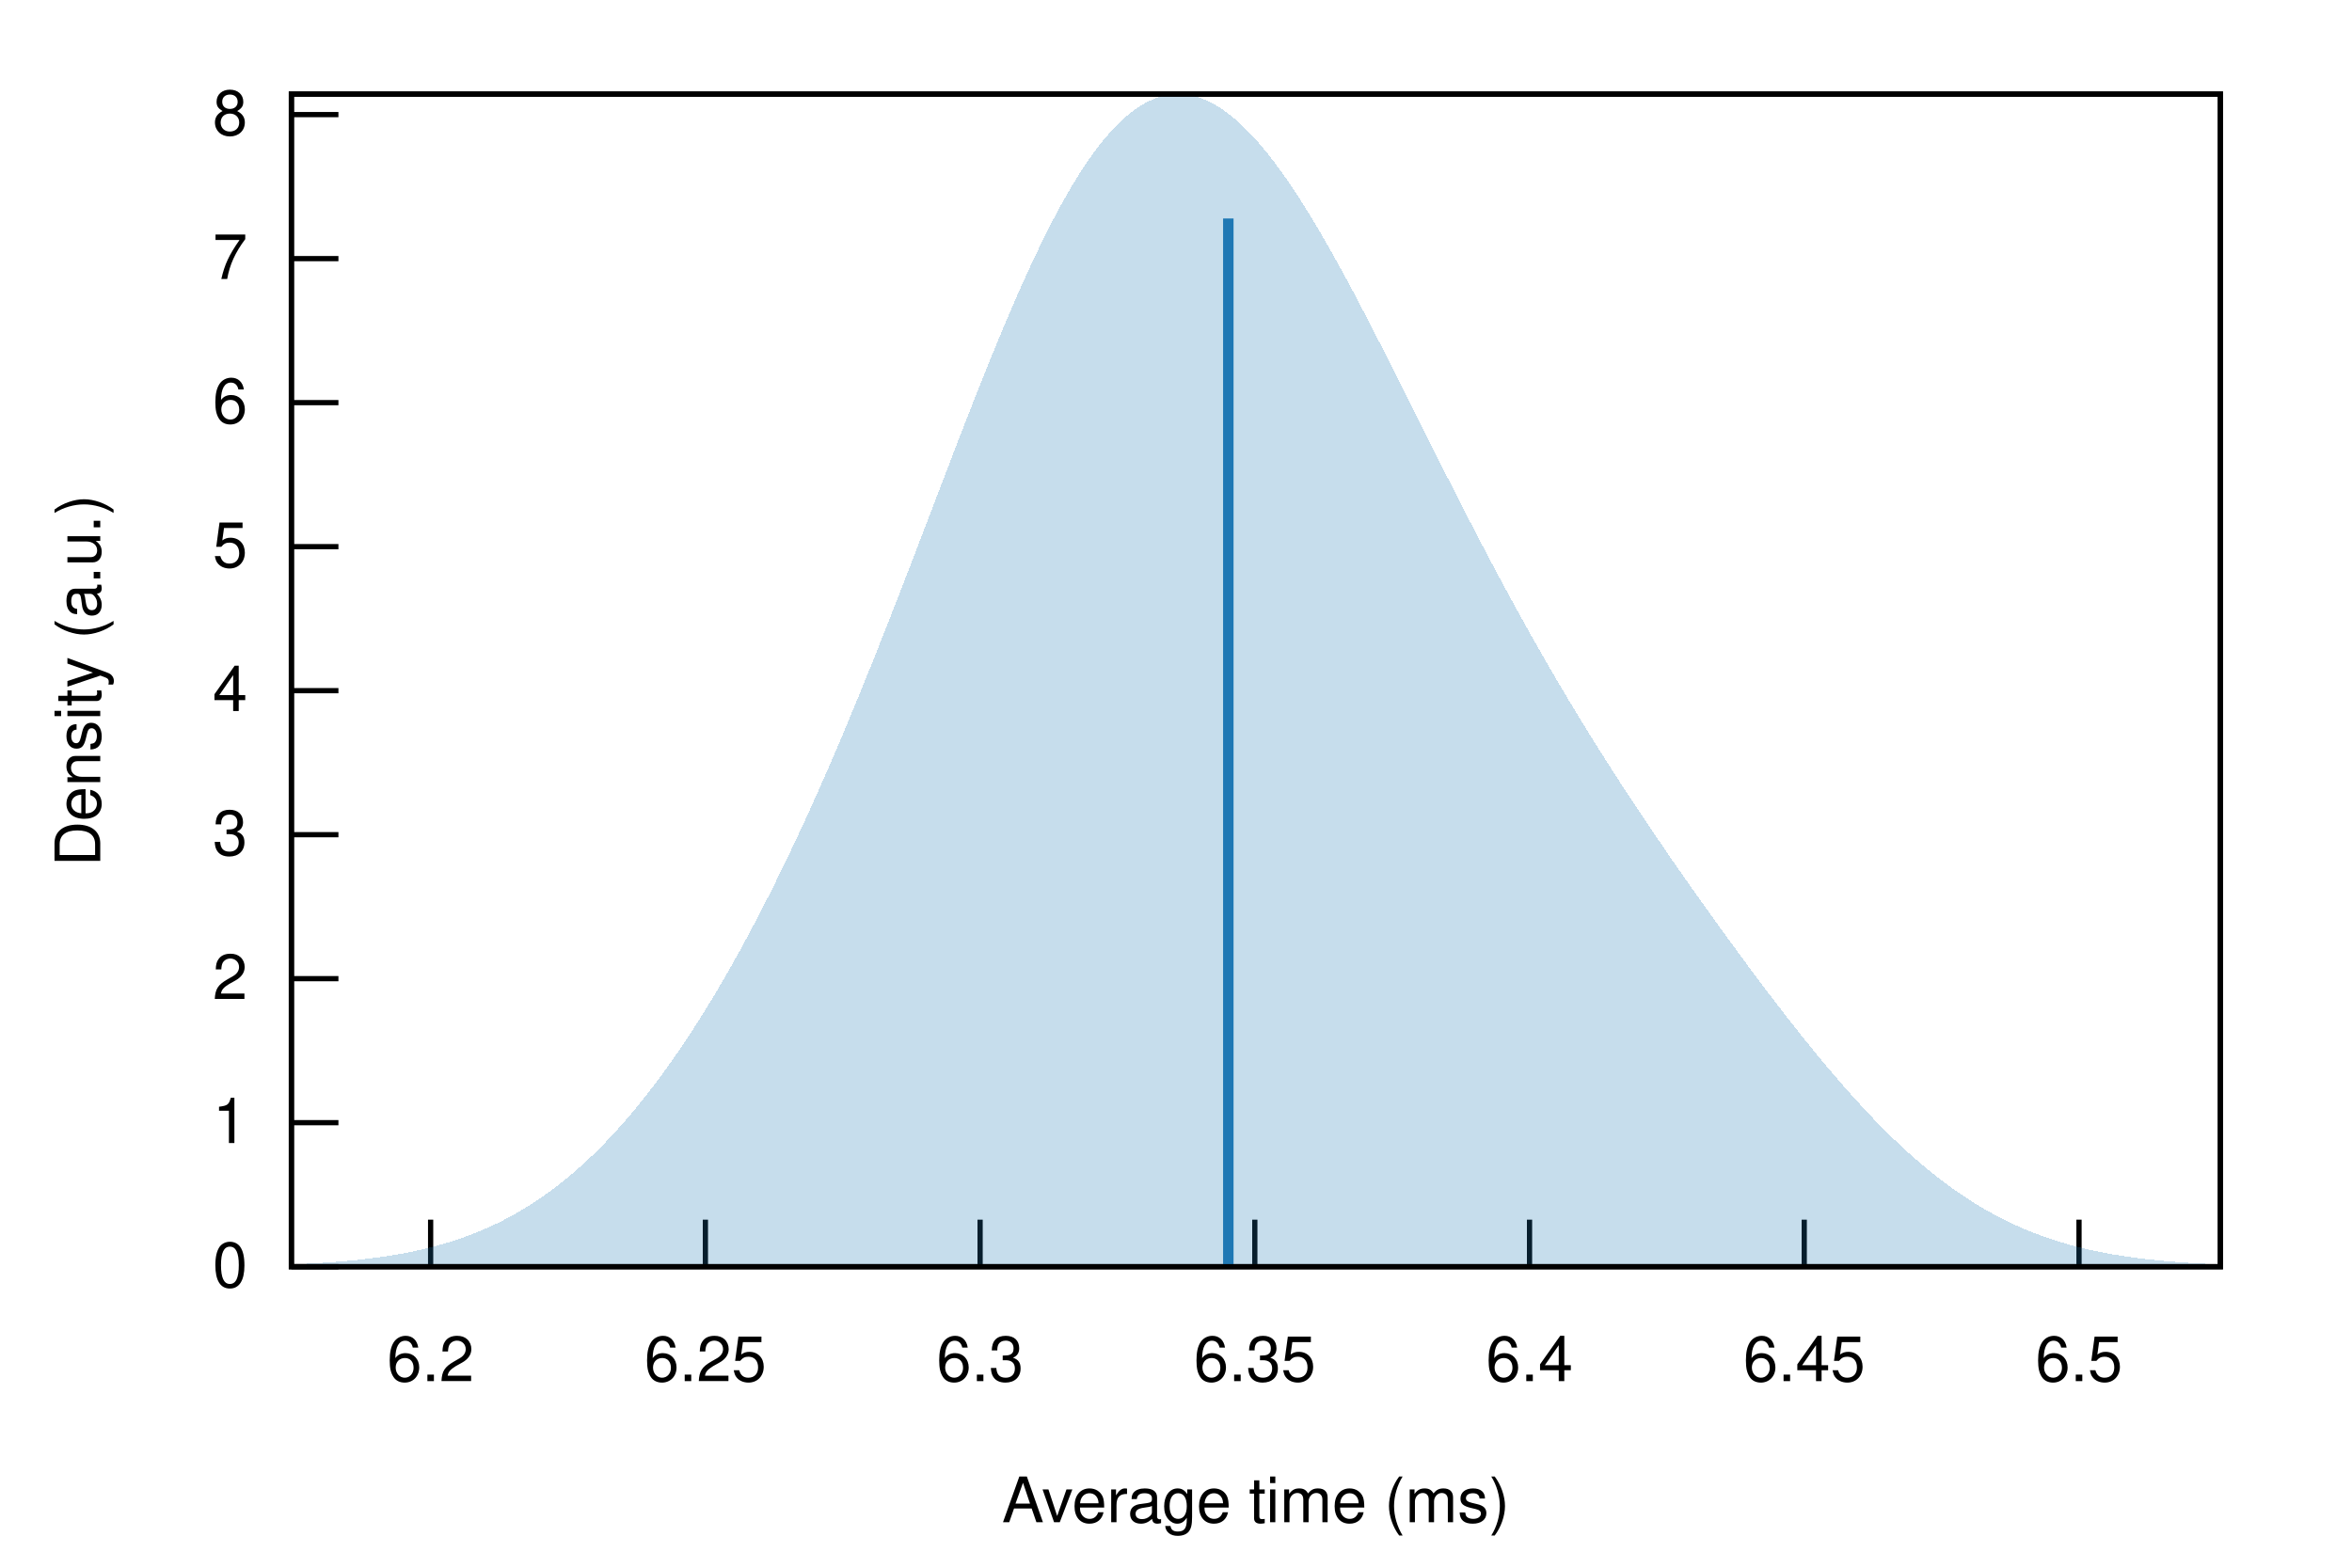
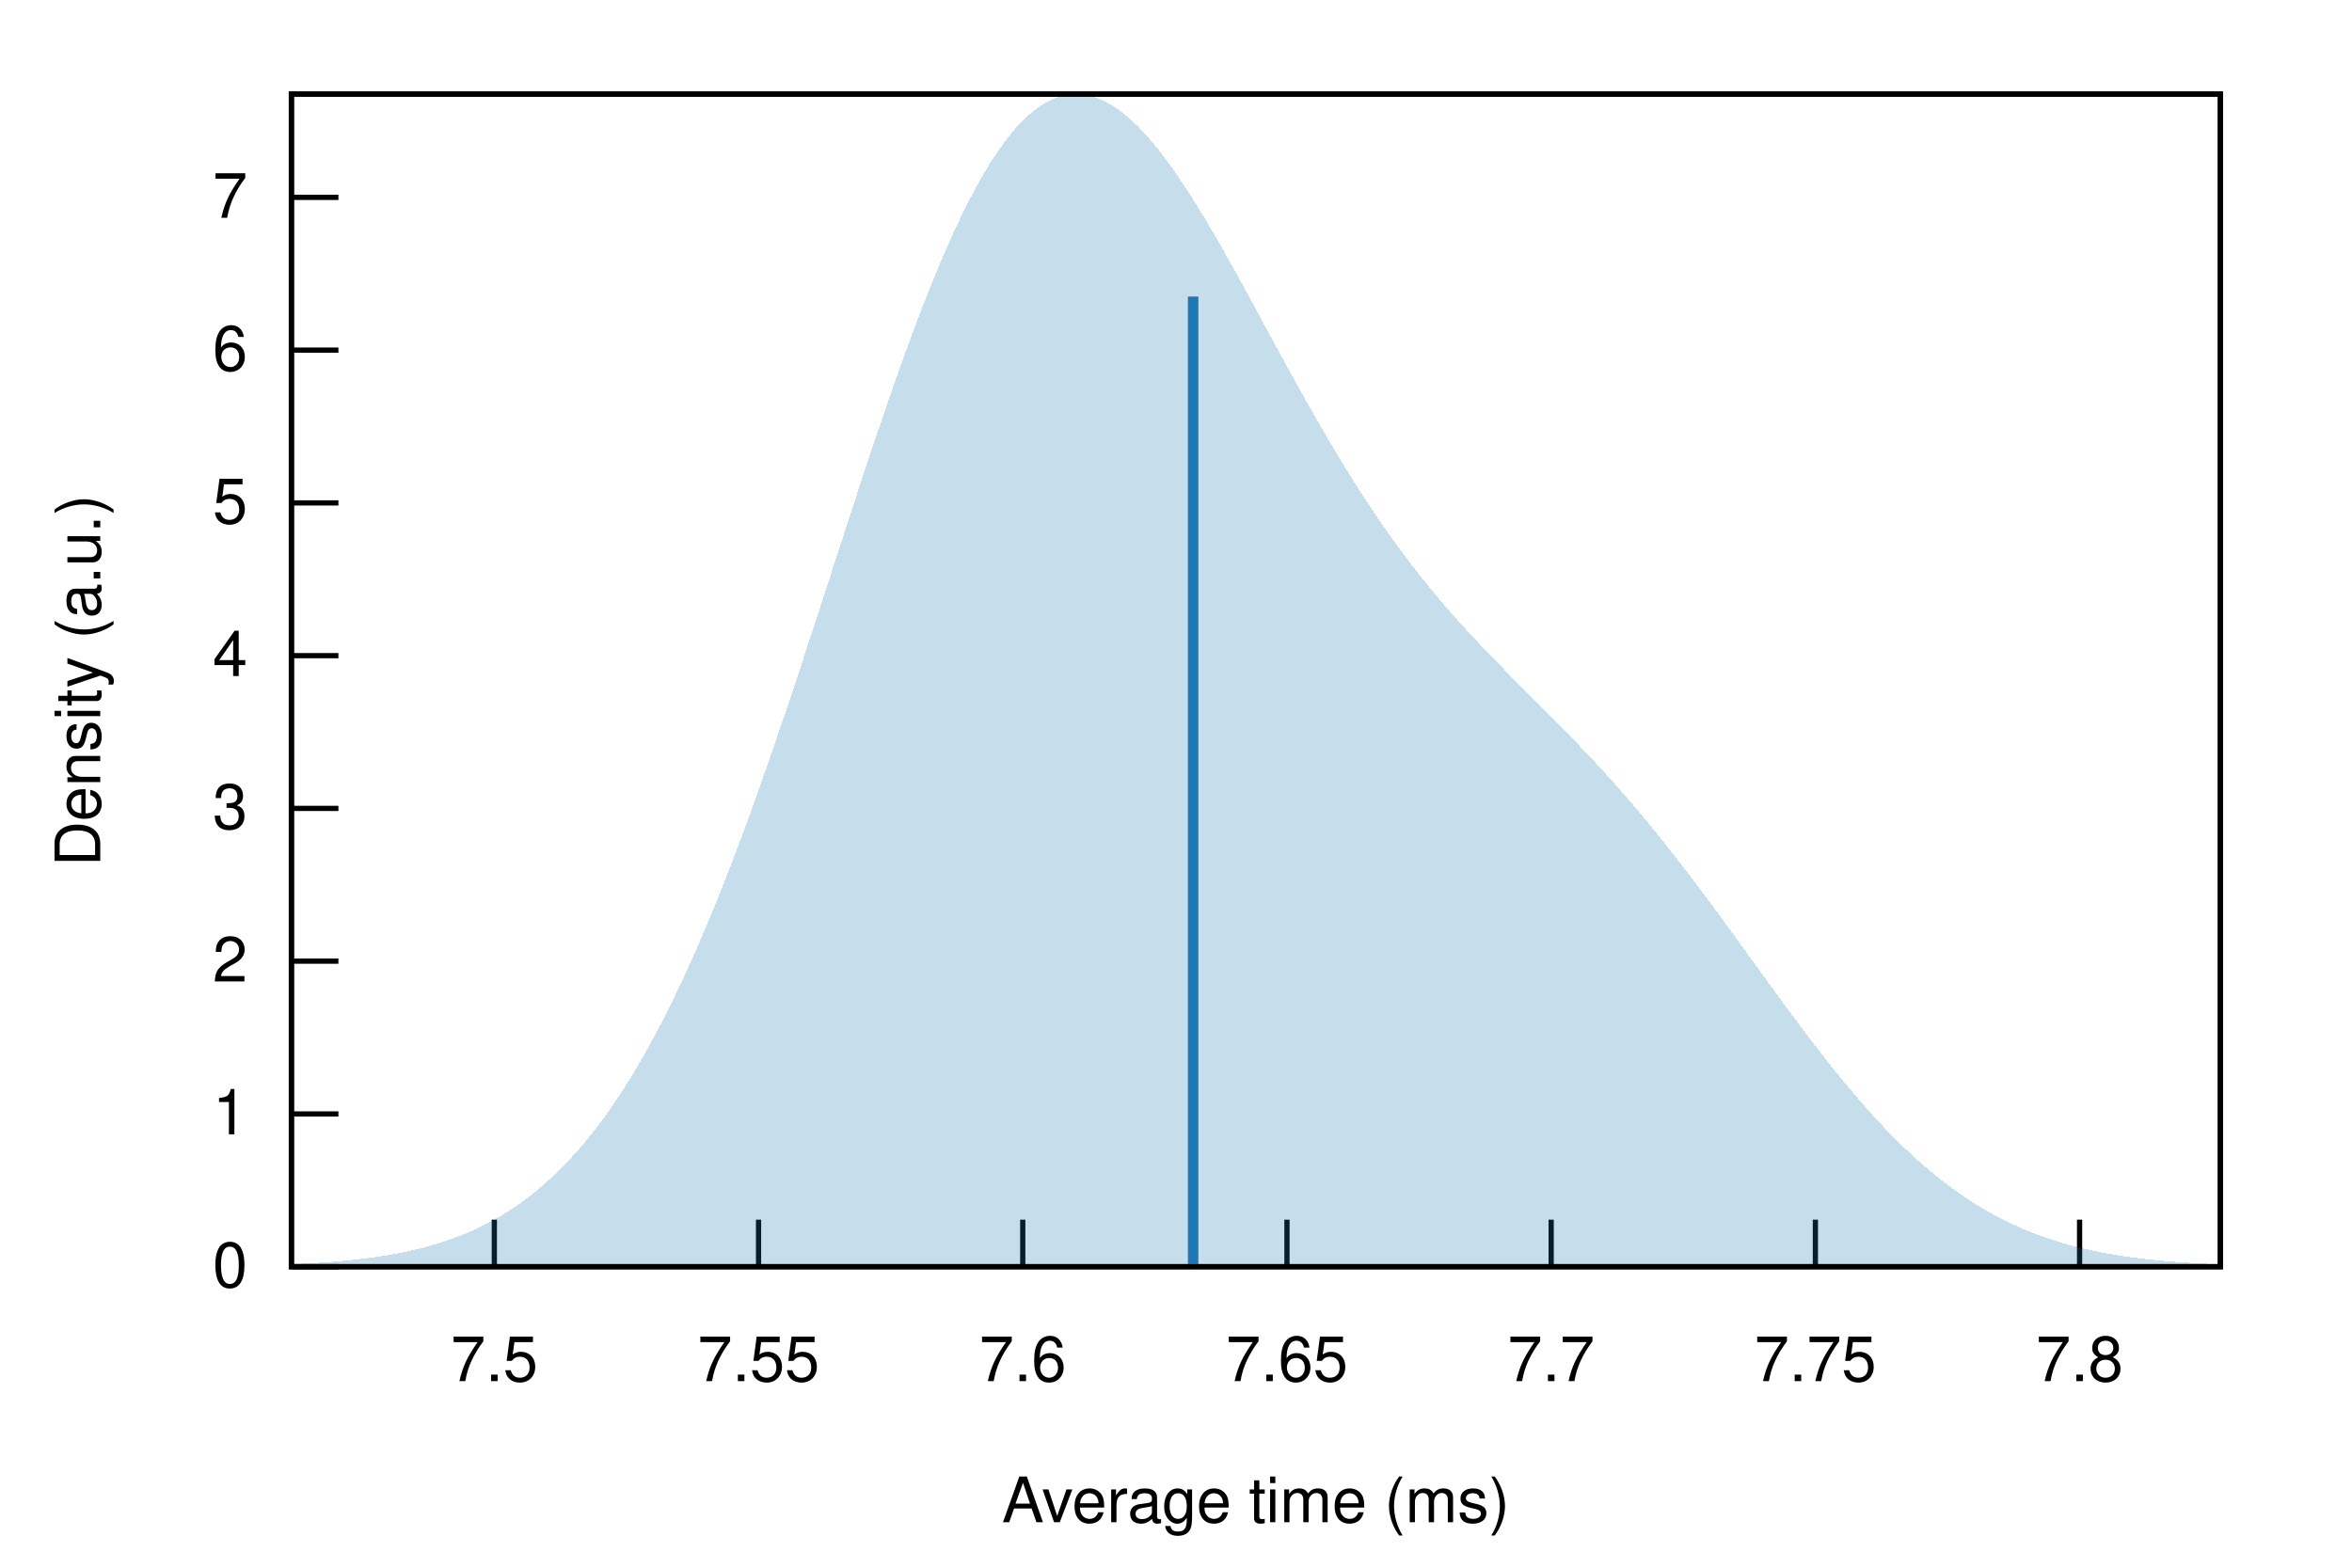
<svg xmlns="http://www.w3.org/2000/svg" xmlns:xlink="http://www.w3.org/1999/xlink" viewBox="0 0 450 300">
  <g id="gnuplot_canvas">
    <rect x="0" y="0" width="450" height="300" fill="none" />
    <defs>
      <circle id="gpDot" r="0.5" stroke-width="0.5" stroke="currentColor" />
      <path id="gpPt0" stroke-width="0.222" stroke="currentColor" d="M-1,0 h2 M0,-1 v2" />
      <path id="gpPt1" stroke-width="0.222" stroke="currentColor" d="M-1,-1 L1,1 M1,-1 L-1,1" />
      <path id="gpPt2" stroke-width="0.222" stroke="currentColor" d="M-1,0 L1,0 M0,-1 L0,1 M-1,-1 L1,1 M-1,1 L1,-1" />
      <rect id="gpPt3" stroke-width="0.222" stroke="currentColor" x="-1" y="-1" width="2" height="2" />
      <rect id="gpPt4" stroke-width="0.222" stroke="currentColor" fill="currentColor" x="-1" y="-1" width="2" height="2" />
      <circle id="gpPt5" stroke-width="0.222" stroke="currentColor" cx="0" cy="0" r="1" />
      <use xlink:href="#gpPt5" id="gpPt6" fill="currentColor" stroke="none" />
      <path id="gpPt7" stroke-width="0.222" stroke="currentColor" d="M0,-1.33 L-1.33,0.67 L1.33,0.67 z" />
      <use xlink:href="#gpPt7" id="gpPt8" fill="currentColor" stroke="none" />
      <use xlink:href="#gpPt7" id="gpPt9" stroke="currentColor" transform="rotate(180)" />
      <use xlink:href="#gpPt9" id="gpPt10" fill="currentColor" stroke="none" />
      <use xlink:href="#gpPt3" id="gpPt11" stroke="currentColor" transform="rotate(45)" />
      <use xlink:href="#gpPt11" id="gpPt12" fill="currentColor" stroke="none" />
      <path id="gpPt13" stroke-width="0.222" stroke="currentColor" d="M0,1.330 L1.265,0.411 L0.782,-1.067 L-0.782,-1.076 L-1.265,0.411 z" />
      <use xlink:href="#gpPt13" id="gpPt14" fill="currentColor" stroke="none" />
      <filter id="textbox" filterUnits="objectBoundingBox" x="0" y="0" height="1" width="1">
        <feFlood flood-color="white" flood-opacity="1" result="bgnd" />
        <feComposite in="SourceGraphic" in2="bgnd" operator="atop" />
      </filter>
      <filter id="greybox" filterUnits="objectBoundingBox" x="0" y="0" height="1" width="1">
        <feFlood flood-color="lightgrey" flood-opacity="1" result="grey" />
        <feComposite in="SourceGraphic" in2="grey" operator="atop" />
      </filter>
    </defs>
    <g fill="none" color="white" stroke="currentColor" stroke-width="1.00" stroke-linecap="butt" stroke-linejoin="miter">
</g>
    <g fill="none" color="black" stroke="currentColor" stroke-width="1.00" stroke-linecap="butt" stroke-linejoin="miter">
      <path stroke="black" d="M55.75,242.40 L64.75,242.40  " />
      <g transform="translate(47.36,246.30)" stroke="none" fill="black" font-family="Helvetica" font-size="12.00" text-anchor="end">
        <text>
          <tspan font-family="Helvetica"> 0</tspan>
        </text>
      </g>
    </g>
    <g fill="none" color="black" stroke="currentColor" stroke-width="1.00" stroke-linecap="butt" stroke-linejoin="miter">
-       <path stroke="black" d="M55.75,214.84 L64.75,214.84  " />
-       <g transform="translate(47.36,218.74)" stroke="none" fill="black" font-family="Helvetica" font-size="12.00" text-anchor="end">
+       <path stroke="black" d="M55.75,213.17 L64.75,213.17  " />
+       <g transform="translate(47.36,217.07)" stroke="none" fill="black" font-family="Helvetica" font-size="12.00" text-anchor="end">
        <text>
          <tspan font-family="Helvetica"> 1</tspan>
        </text>
      </g>
    </g>
    <g fill="none" color="black" stroke="currentColor" stroke-width="1.00" stroke-linecap="butt" stroke-linejoin="miter">
-       <path stroke="black" d="M55.75,187.28 L64.75,187.28  " />
-       <g transform="translate(47.36,191.18)" stroke="none" fill="black" font-family="Helvetica" font-size="12.00" text-anchor="end">
+       <path stroke="black" d="M55.75,183.93 L64.75,183.93  " />
+       <g transform="translate(47.36,187.83)" stroke="none" fill="black" font-family="Helvetica" font-size="12.00" text-anchor="end">
        <text>
          <tspan font-family="Helvetica"> 2</tspan>
        </text>
      </g>
    </g>
    <g fill="none" color="black" stroke="currentColor" stroke-width="1.00" stroke-linecap="butt" stroke-linejoin="miter">
-       <path stroke="black" d="M55.75,159.73 L64.75,159.73  " />
-       <g transform="translate(47.36,163.63)" stroke="none" fill="black" font-family="Helvetica" font-size="12.00" text-anchor="end">
+       <path stroke="black" d="M55.75,154.70 L64.75,154.70  " />
+       <g transform="translate(47.36,158.60)" stroke="none" fill="black" font-family="Helvetica" font-size="12.00" text-anchor="end">
        <text>
          <tspan font-family="Helvetica"> 3</tspan>
        </text>
      </g>
    </g>
    <g fill="none" color="black" stroke="currentColor" stroke-width="1.00" stroke-linecap="butt" stroke-linejoin="miter">
-       <path stroke="black" d="M55.75,132.17 L64.75,132.17  " />
-       <g transform="translate(47.36,136.07)" stroke="none" fill="black" font-family="Helvetica" font-size="12.00" text-anchor="end">
+       <path stroke="black" d="M55.75,125.47 L64.75,125.47  " />
+       <g transform="translate(47.36,129.37)" stroke="none" fill="black" font-family="Helvetica" font-size="12.00" text-anchor="end">
        <text>
          <tspan font-family="Helvetica"> 4</tspan>
        </text>
      </g>
    </g>
    <g fill="none" color="black" stroke="currentColor" stroke-width="1.00" stroke-linecap="butt" stroke-linejoin="miter">
-       <path stroke="black" d="M55.75,104.61 L64.75,104.61  " />
-       <g transform="translate(47.36,108.51)" stroke="none" fill="black" font-family="Helvetica" font-size="12.00" text-anchor="end">
+       <path stroke="black" d="M55.75,96.24 L64.75,96.24  " />
+       <g transform="translate(47.36,100.14)" stroke="none" fill="black" font-family="Helvetica" font-size="12.00" text-anchor="end">
        <text>
          <tspan font-family="Helvetica"> 5</tspan>
        </text>
      </g>
    </g>
    <g fill="none" color="black" stroke="currentColor" stroke-width="1.00" stroke-linecap="butt" stroke-linejoin="miter">
-       <path stroke="black" d="M55.75,77.05 L64.75,77.05  " />
-       <g transform="translate(47.36,80.95)" stroke="none" fill="black" font-family="Helvetica" font-size="12.00" text-anchor="end">
+       <path stroke="black" d="M55.75,67.00 L64.75,67.00  " />
+       <g transform="translate(47.36,70.90)" stroke="none" fill="black" font-family="Helvetica" font-size="12.00" text-anchor="end">
        <text>
          <tspan font-family="Helvetica"> 6</tspan>
        </text>
      </g>
    </g>
    <g fill="none" color="black" stroke="currentColor" stroke-width="1.00" stroke-linecap="butt" stroke-linejoin="miter">
-       <path stroke="black" d="M55.75,49.49 L64.75,49.49  " />
-       <g transform="translate(47.36,53.39)" stroke="none" fill="black" font-family="Helvetica" font-size="12.00" text-anchor="end">
+       <path stroke="black" d="M55.75,37.77 L64.75,37.77  " />
+       <g transform="translate(47.36,41.67)" stroke="none" fill="black" font-family="Helvetica" font-size="12.00" text-anchor="end">
        <text>
          <tspan font-family="Helvetica"> 7</tspan>
        </text>
      </g>
    </g>
    <g fill="none" color="black" stroke="currentColor" stroke-width="1.00" stroke-linecap="butt" stroke-linejoin="miter">
-       <path stroke="black" d="M55.75,21.93 L64.75,21.93  " />
-       <g transform="translate(47.36,25.83)" stroke="none" fill="black" font-family="Helvetica" font-size="12.00" text-anchor="end">
+       <path stroke="black" d="M94.58,242.40 L94.58,233.40  " />
+       <g transform="translate(94.58,264.30)" stroke="none" fill="black" font-family="Helvetica" font-size="12.00" text-anchor="middle">
        <text>
-           <tspan font-family="Helvetica"> 8</tspan>
+           <tspan font-family="Helvetica"> 7.5</tspan>
        </text>
      </g>
    </g>
    <g fill="none" color="black" stroke="currentColor" stroke-width="1.00" stroke-linecap="butt" stroke-linejoin="miter">
-       <path stroke="black" d="M82.39,242.40 L82.39,233.40  " />
-       <g transform="translate(82.39,264.30)" stroke="none" fill="black" font-family="Helvetica" font-size="12.00" text-anchor="middle">
+       <path stroke="black" d="M145.13,242.40 L145.13,233.40  " />
+       <g transform="translate(145.13,264.30)" stroke="none" fill="black" font-family="Helvetica" font-size="12.00" text-anchor="middle">
        <text>
-           <tspan font-family="Helvetica"> 6.2</tspan>
+           <tspan font-family="Helvetica"> 7.55</tspan>
        </text>
      </g>
    </g>
    <g fill="none" color="black" stroke="currentColor" stroke-width="1.00" stroke-linecap="butt" stroke-linejoin="miter">
-       <path stroke="black" d="M134.96,242.40 L134.96,233.40  " />
-       <g transform="translate(134.96,264.30)" stroke="none" fill="black" font-family="Helvetica" font-size="12.00" text-anchor="middle">
+       <path stroke="black" d="M195.68,242.40 L195.68,233.40  " />
+       <g transform="translate(195.68,264.30)" stroke="none" fill="black" font-family="Helvetica" font-size="12.00" text-anchor="middle">
        <text>
-           <tspan font-family="Helvetica"> 6.25</tspan>
+           <tspan font-family="Helvetica"> 7.6</tspan>
        </text>
      </g>
    </g>
    <g fill="none" color="black" stroke="currentColor" stroke-width="1.00" stroke-linecap="butt" stroke-linejoin="miter">
-       <path stroke="black" d="M187.52,242.40 L187.52,233.40  " />
-       <g transform="translate(187.52,264.30)" stroke="none" fill="black" font-family="Helvetica" font-size="12.00" text-anchor="middle">
+       <path stroke="black" d="M246.23,242.40 L246.23,233.40  " />
+       <g transform="translate(246.23,264.30)" stroke="none" fill="black" font-family="Helvetica" font-size="12.00" text-anchor="middle">
        <text>
-           <tspan font-family="Helvetica"> 6.3</tspan>
+           <tspan font-family="Helvetica"> 7.65</tspan>
        </text>
      </g>
    </g>
    <g fill="none" color="black" stroke="currentColor" stroke-width="1.00" stroke-linecap="butt" stroke-linejoin="miter">
-       <path stroke="black" d="M240.08,242.40 L240.08,233.40  " />
-       <g transform="translate(240.08,264.30)" stroke="none" fill="black" font-family="Helvetica" font-size="12.00" text-anchor="middle">
+       <path stroke="black" d="M296.78,242.40 L296.78,233.40  " />
+       <g transform="translate(296.78,264.30)" stroke="none" fill="black" font-family="Helvetica" font-size="12.00" text-anchor="middle">
        <text>
-           <tspan font-family="Helvetica"> 6.35</tspan>
+           <tspan font-family="Helvetica"> 7.7</tspan>
        </text>
      </g>
    </g>
    <g fill="none" color="black" stroke="currentColor" stroke-width="1.00" stroke-linecap="butt" stroke-linejoin="miter">
-       <path stroke="black" d="M292.64,242.40 L292.64,233.40  " />
-       <g transform="translate(292.64,264.30)" stroke="none" fill="black" font-family="Helvetica" font-size="12.00" text-anchor="middle">
+       <path stroke="black" d="M347.33,242.40 L347.33,233.40  " />
+       <g transform="translate(347.33,264.30)" stroke="none" fill="black" font-family="Helvetica" font-size="12.00" text-anchor="middle">
        <text>
-           <tspan font-family="Helvetica"> 6.4</tspan>
+           <tspan font-family="Helvetica"> 7.75</tspan>
        </text>
      </g>
    </g>
    <g fill="none" color="black" stroke="currentColor" stroke-width="1.00" stroke-linecap="butt" stroke-linejoin="miter">
-       <path stroke="black" d="M345.20,242.40 L345.20,233.40  " />
-       <g transform="translate(345.20,264.30)" stroke="none" fill="black" font-family="Helvetica" font-size="12.00" text-anchor="middle">
+       <path stroke="black" d="M397.88,242.40 L397.88,233.40  " />
+       <g transform="translate(397.88,264.30)" stroke="none" fill="black" font-family="Helvetica" font-size="12.00" text-anchor="middle">
        <text>
-           <tspan font-family="Helvetica"> 6.45</tspan>
-         </text>
-       </g>
-     </g>
-     <g fill="none" color="black" stroke="currentColor" stroke-width="1.00" stroke-linecap="butt" stroke-linejoin="miter">
-       <path stroke="black" d="M397.77,242.40 L397.77,233.40  " />
-       <g transform="translate(397.77,264.30)" stroke="none" fill="black" font-family="Helvetica" font-size="12.00" text-anchor="middle">
-         <text>
-           <tspan font-family="Helvetica"> 6.5</tspan>
+           <tspan font-family="Helvetica"> 7.8</tspan>
        </text>
      </g>
    </g>
    <g fill="none" color="black" stroke="currentColor" stroke-width="1.00" stroke-linecap="butt" stroke-linejoin="miter">
</g>
    <g fill="none" color="black" stroke="currentColor" stroke-width="1.00" stroke-linecap="butt" stroke-linejoin="miter">
      <path stroke="black" d="M55.75,18.01 L55.75,242.40 L424.82,242.40 L424.82,18.01 L55.75,18.01 Z  " />
    </g>
    <g fill="none" color="black" stroke="currentColor" stroke-width="1.00" stroke-linecap="butt" stroke-linejoin="miter">
      <g transform="translate(19.18,130.21) rotate(270)" stroke="none" fill="black" font-family="Helvetica" font-size="12.00" text-anchor="middle">
        <text>
          <tspan font-family="Helvetica">Density (a.u.)</tspan>
        </text>
      </g>
    </g>
    <g fill="none" color="black" stroke="currentColor" stroke-width="1.00" stroke-linecap="butt" stroke-linejoin="miter">
      <g transform="translate(240.28,291.30)" stroke="none" fill="black" font-family="Helvetica" font-size="12.00" text-anchor="middle">
        <text>
          <tspan font-family="Helvetica">Average time (ms)</tspan>
        </text>
      </g>
    </g>
    <g fill="none" color="black" stroke="currentColor" stroke-width="1.00" stroke-linecap="butt" stroke-linejoin="miter">
</g>
    <g id="gnuplot_plot_1">
      <g fill="none" color="black" stroke="currentColor" stroke-width="1.00" stroke-linecap="butt" stroke-linejoin="miter">
        <g stroke="none" shape-rendering="crispEdges">
-           <polygon fill="rgb( 31, 120, 180)" fill-opacity="0.25" points="55.75,241.96 56.49,241.93 57.23,241.90 57.97,241.86 58.71,241.83 59.45,241.79 60.19,241.75 60.93,241.70 61.67,241.66 62.41,241.61 63.15,241.56 63.89,241.50 64.63,241.45 65.37,241.38 66.10,241.32 66.84,241.25 67.58,241.18 68.32,241.11 69.06,241.03 69.80,240.94 70.54,240.86 71.28,240.76 72.02,240.67 72.76,240.56 73.50,240.46 74.24,240.35 74.98,240.23 75.72,240.10 76.46,239.97 77.20,239.84 77.94,239.70 78.68,239.55 79.42,239.40 80.16,239.23 80.90,239.06 81.64,238.89 82.38,238.70 83.12,238.51 83.86,238.31 84.60,238.10 85.33,237.89 86.07,237.66 86.81,237.43 87.55,237.18 88.29,236.93 89.03,236.66 89.77,236.39 90.51,236.11 91.25,235.81 91.99,235.51 92.73,235.19 93.47,234.86 94.21,234.53 94.95,234.18 95.69,233.81 96.43,233.44 97.17,233.05 97.91,232.65 98.65,232.24 99.39,231.81 100.13,231.38 100.87,230.92 101.61,230.46 102.35,229.98 103.09,229.48 103.83,228.98 104.56,228.45 105.30,227.92 106.04,227.37 106.78,226.80 107.52,226.22 108.26,225.62 109.00,225.01 109.74,224.38 110.48,223.74 111.22,223.08 111.96,222.41 112.70,221.72 113.44,221.01 114.18,220.29 114.92,219.55 115.66,218.79 116.40,218.02 117.14,217.24 117.88,216.43 118.62,215.61 119.36,214.77 120.10,213.92 120.84,213.05 121.58,212.16 122.32,211.26 123.06,210.34 123.79,209.40 124.53,208.45 125.27,207.48 126.01,206.49 126.75,205.49 127.49,204.47 128.23,203.43 128.97,202.38 129.71,201.31 130.45,200.22 131.19,199.12 131.93,198.00 132.67,196.86 133.41,195.71 134.15,194.54 134.89,193.35 135.63,192.15 136.37,190.93 137.11,189.69 137.85,188.44 138.59,187.17 139.33,185.88 140.07,184.58 140.81,183.26 141.55,181.93 142.29,180.57 143.03,179.21 143.76,177.82 144.50,176.42 145.24,175.01 145.98,173.57 146.72,172.13 147.46,170.66 148.20,169.18 148.94,167.68 149.68,166.17 150.42,164.64 151.16,163.10 151.90,161.54 152.64,159.96 153.38,158.37 154.12,156.77 154.86,155.15 155.60,153.51 156.34,151.86 157.08,150.19 157.82,148.51 158.56,146.82 159.30,145.11 160.04,143.38 160.78,141.65 161.52,139.89 162.26,138.13 162.99,136.35 163.73,134.56 164.47,132.76 165.21,130.95 165.95,129.12 166.69,127.29 167.43,125.44 168.17,123.58 168.91,121.72 169.65,119.84 170.39,117.96 171.13,116.07 171.87,114.17 172.61,112.26 173.35,110.35 174.09,108.43 174.83,106.51 175.57,104.58 176.31,102.65 177.05,100.72 177.79,98.79 178.53,96.85 179.27,94.92 180.01,92.99 180.75,91.05 181.49,89.13 182.22,87.20 182.96,85.28 183.70,83.37 184.44,81.46 185.18,79.57 185.92,77.68 186.66,75.80 187.40,73.93 188.14,72.08 188.88,70.24 189.62,68.41 190.36,66.60 191.10,64.81 191.84,63.03 192.58,61.28 193.32,59.54 194.06,57.83 194.80,56.13 195.54,54.47 196.28,52.83 197.02,51.21 197.76,49.62 198.50,48.06 199.24,46.53 199.98,45.03 200.72,43.56 201.45,42.13 202.19,40.73 202.93,39.36 203.67,38.03 204.41,36.74 205.15,35.48 205.89,34.26 206.63,33.08 207.37,31.94 208.11,30.84 208.85,29.79 209.59,28.77 210.33,27.80 211.07,26.87 211.81,25.99 212.55,25.15 213.29,24.35 214.03,23.61 214.77,22.90 215.51,22.25 216.25,21.64 216.99,21.07 217.73,20.56 218.47,20.09 219.21,19.67 219.95,19.30 220.69,18.97 221.42,18.69 222.16,18.46 222.90,18.28 223.64,18.14 224.38,18.05 225.12,18.01 225.86,18.01 226.60,18.07 227.34,18.16 228.08,18.30 228.82,18.49 229.56,18.72 230.30,19.00 231.04,19.32 231.78,19.68 232.52,20.09 233.26,20.53 234.00,21.02 234.74,21.55 235.48,22.12 236.22,22.73 236.96,23.37 237.70,24.06 238.44,24.78 239.18,25.54 239.92,26.33 240.65,27.15 241.39,28.01 242.13,28.90 242.87,29.83 243.61,30.78 244.35,31.77 245.09,32.78 245.83,33.82 246.57,34.89 247.31,35.98 248.05,37.10 248.79,38.25 249.53,39.41 250.27,40.60 251.01,41.82 251.75,43.05 252.49,44.30 253.23,45.57 253.97,46.86 254.71,48.16 255.45,49.48 256.19,50.82 256.93,52.17 257.67,53.54 258.41,54.91 259.15,56.30 259.88,57.70 260.62,59.11 261.36,60.53 262.10,61.96 262.84,63.40 263.58,64.84 264.32,66.29 265.06,67.74 265.80,69.20 266.54,70.67 267.28,72.14 268.02,73.61 268.76,75.08 269.50,76.56 270.24,78.03 270.98,79.51 271.72,80.99 272.46,82.47 273.20,83.94 273.94,85.41 274.68,86.89 275.42,88.36 276.16,89.82 276.90,91.29 277.64,92.75 278.38,94.20 279.12,95.65 279.85,97.10 280.59,98.54 281.33,99.97 282.07,101.40 282.81,102.82 283.55,104.24 284.29,105.65 285.03,107.05 285.77,108.45 286.51,109.84 287.25,111.22 287.99,112.59 288.73,113.96 289.47,115.32 290.21,116.67 290.95,118.01 291.69,119.34 292.43,120.67 293.17,121.98 293.91,123.29 294.65,124.59 295.39,125.88 296.13,127.17 296.87,128.44 297.61,129.71 298.35,130.97 299.08,132.22 299.82,133.46 300.56,134.69 301.30,135.92 302.04,137.14 302.78,138.35 303.52,139.55 304.26,140.74 305.00,141.93 305.74,143.11 306.48,144.29 307.22,145.45 307.96,146.61 308.70,147.77 309.44,148.91 310.18,150.05 310.92,151.19 311.66,152.32 312.40,153.44 313.14,154.55 313.88,155.67 314.62,156.77 315.36,157.87 316.10,158.97 316.84,160.06 317.58,161.14 318.31,162.23 319.05,163.30 319.79,164.38 320.53,165.44 321.27,166.51 322.01,167.57 322.75,168.63 323.49,169.68 324.23,170.73 324.97,171.77 325.71,172.81 326.45,173.85 327.19,174.88 327.93,175.91 328.67,176.94 329.41,177.97 330.15,178.99 330.89,180.00 331.63,181.01 332.37,182.02 333.11,183.03 333.85,184.03 334.59,185.03 335.33,186.02 336.07,187.01 336.81,187.99 337.54,188.98 338.28,189.95 339.02,190.92 339.76,191.89 340.50,192.85 341.24,193.81 341.98,194.76 342.72,195.70 343.46,196.64 344.20,197.58 344.94,198.51 345.68,199.43 346.42,200.34 347.16,201.25 347.90,202.15 348.64,203.04 349.38,203.93 350.12,204.81 350.86,205.68 351.60,206.54 352.34,207.39 353.08,208.24 353.82,209.07 354.56,209.90 355.30,210.71 356.04,211.52 356.78,212.32 357.51,213.11 358.25,213.88 358.99,214.65 359.73,215.41 360.47,216.15 361.21,216.89 361.95,217.61 362.69,218.32 363.43,219.02 364.17,219.71 364.91,220.39 365.65,221.06 366.39,221.71 367.13,222.35 367.87,222.98 368.61,223.60 369.35,224.20 370.09,224.80 370.83,225.38 371.57,225.95 372.31,226.50 373.05,227.05 373.79,227.58 374.53,228.10 375.27,228.60 376.01,229.10 376.74,229.58 377.48,230.05 378.22,230.51 378.96,230.95 379.70,231.39 380.44,231.81 381.18,232.22 381.92,232.62 382.66,233.01 383.40,233.38 384.14,233.75 384.88,234.10 385.62,234.45 386.36,234.78 387.10,235.10 387.84,235.41 388.58,235.71 389.32,236.00 390.06,236.28 390.80,236.56 391.54,236.82 392.28,237.07 393.02,237.31 393.76,237.55 394.50,237.77 395.24,237.99 395.97,238.20 396.71,238.40 397.45,238.60 398.19,238.78 398.93,238.96 399.67,239.13 400.41,239.29 401.15,239.45 401.89,239.60 402.63,239.75 403.37,239.88 404.11,240.02 404.85,240.14 405.59,240.26 406.33,240.38 407.07,240.49 407.81,240.59 408.55,240.69 409.29,240.79 410.03,240.88 410.77,240.96 411.51,241.04 412.25,241.12 412.99,241.20 413.73,241.27 414.47,241.33 415.20,241.40 415.94,241.46 416.68,241.51 417.42,241.57 418.16,241.62 418.90,241.67 419.64,241.71 420.38,241.75 421.12,241.79 421.86,241.83 422.60,241.87 423.34,241.90 424.08,241.94 424.82,241.97 424.82,242.40 424.08,242.40 423.34,242.40 422.60,242.40 421.86,242.40 421.12,242.40 420.38,242.40 419.64,242.40 418.90,242.40 418.16,242.40 417.42,242.40 416.68,242.40 415.94,242.40 415.20,242.40 414.47,242.40 413.73,242.40 412.99,242.40 412.25,242.40 411.51,242.40 410.77,242.40 410.03,242.40 409.29,242.40 408.55,242.40 407.81,242.40 407.07,242.40 406.33,242.40 405.59,242.40 404.85,242.40 404.11,242.40 403.37,242.40 402.63,242.40 401.89,242.40 401.15,242.40 400.41,242.40 399.67,242.40 398.93,242.40 398.19,242.40 397.45,242.40 396.71,242.40 395.97,242.40 395.24,242.40 394.50,242.40 393.76,242.40 393.02,242.40 392.28,242.40 391.54,242.40 390.80,242.40 390.06,242.40 389.32,242.40 388.58,242.40 387.84,242.40 387.10,242.40 386.36,242.40 385.62,242.40 384.88,242.40 384.14,242.40 383.40,242.40 382.66,242.40 381.92,242.40 381.18,242.40 380.44,242.40 379.70,242.40 378.96,242.40 378.22,242.40 377.48,242.40 376.74,242.40 376.01,242.40 375.27,242.40 374.53,242.40 373.79,242.40 373.05,242.40 372.31,242.40 371.57,242.40 370.83,242.40 370.09,242.40 369.35,242.40 368.61,242.40 367.87,242.40 367.13,242.40 366.39,242.40 365.65,242.40 364.91,242.40 364.17,242.40 363.43,242.40 362.69,242.40 361.95,242.40 361.21,242.40 360.47,242.40 359.73,242.40 358.99,242.40 358.25,242.40 357.51,242.40 356.78,242.40 356.04,242.40 355.30,242.40 354.56,242.40 353.82,242.40 353.08,242.40 352.34,242.40 351.60,242.40 350.86,242.40 350.12,242.40 349.38,242.40 348.64,242.40 347.90,242.40 347.16,242.40 346.42,242.40 345.68,242.40 344.94,242.40 344.20,242.40 343.46,242.40 342.72,242.40 341.98,242.40 341.24,242.40 340.50,242.40 339.76,242.40 339.02,242.40 338.28,242.40 337.54,242.40 336.81,242.40 336.07,242.40 335.33,242.40 334.59,242.40 333.85,242.40 333.11,242.40 332.37,242.40 331.63,242.40 330.89,242.40 330.15,242.40 329.41,242.40 328.67,242.40 327.93,242.40 327.19,242.40 326.45,242.40 325.71,242.40 324.97,242.40 324.23,242.40 323.49,242.40 322.75,242.40 322.01,242.40 321.27,242.40 320.53,242.40 319.79,242.40 319.05,242.40 318.31,242.40 317.58,242.40 316.84,242.40 316.10,242.40 315.36,242.40 314.62,242.40 313.88,242.40 313.14,242.40 312.40,242.40 311.66,242.40 310.92,242.40 310.18,242.40 309.44,242.40 308.70,242.40 307.96,242.40 307.22,242.40 306.48,242.40 305.74,242.40 305.00,242.40 304.26,242.40 303.52,242.40 302.78,242.40 302.04,242.40 301.30,242.40 300.56,242.40 299.82,242.40 299.08,242.40 298.35,242.40 297.61,242.40 296.87,242.40 296.13,242.40 295.39,242.40 294.65,242.40 293.91,242.40 293.17,242.40 292.43,242.40 291.69,242.40 290.95,242.40 290.21,242.40 289.47,242.40 288.73,242.40 287.99,242.40 287.25,242.40 286.51,242.40 285.77,242.40 285.03,242.40 284.29,242.40 283.55,242.40 282.81,242.40 282.07,242.40 281.33,242.40 280.59,242.40 279.85,242.40 279.12,242.40 278.38,242.40 277.64,242.40 276.90,242.40 276.16,242.40 275.42,242.40 274.68,242.40 273.94,242.40 273.20,242.40 272.46,242.40 271.72,242.40 270.98,242.40 270.24,242.40 269.50,242.40 268.76,242.40 268.02,242.40 267.28,242.40 266.54,242.40 265.80,242.40 265.06,242.40 264.32,242.40 263.58,242.40 262.84,242.40 262.10,242.40 261.36,242.40 260.62,242.40 259.88,242.40 259.15,242.40 258.41,242.40 257.67,242.40 256.93,242.40 256.19,242.40 255.45,242.40 254.71,242.40 253.97,242.40 253.23,242.40 252.49,242.40 251.75,242.40 251.01,242.40 250.27,242.40 249.53,242.40 248.79,242.40 248.05,242.40 247.31,242.40 246.57,242.40 245.83,242.40 245.09,242.40 244.35,242.40 243.61,242.40 242.87,242.40 242.13,242.40 241.39,242.40 240.65,242.40 239.92,242.40 239.18,242.40 238.44,242.40 237.70,242.40 236.96,242.40 236.22,242.40 235.48,242.40 234.74,242.40 234.00,242.40 233.26,242.40 232.52,242.40 231.78,242.40 231.04,242.40 230.30,242.40 229.56,242.40 228.82,242.40 228.08,242.40 227.34,242.40 226.60,242.40 225.86,242.40 225.12,242.40 224.38,242.40 223.64,242.40 222.90,242.40 222.16,242.40 221.42,242.40 220.69,242.40 219.95,242.40 219.21,242.40 218.47,242.40 217.73,242.40 216.99,242.40 216.25,242.40 215.51,242.40 214.77,242.40 214.03,242.40 213.29,242.40 212.55,242.40 211.81,242.40 211.07,242.40 210.33,242.40 209.59,242.40 208.85,242.40 208.11,242.40 207.37,242.40 206.63,242.40 205.89,242.40 205.15,242.40 204.41,242.40 203.67,242.40 202.93,242.40 202.19,242.40 201.45,242.40 200.72,242.40 199.98,242.40 199.24,242.40 198.50,242.40 197.76,242.40 197.02,242.40 196.28,242.40 195.54,242.40 194.80,242.40 194.06,242.40 193.32,242.40 192.58,242.40 191.84,242.40 191.10,242.40 190.36,242.40 189.62,242.40 188.88,242.40 188.14,242.40 187.40,242.40 186.66,242.40 185.92,242.40 185.18,242.40 184.44,242.40 183.70,242.40 182.96,242.40 182.22,242.40 181.49,242.40 180.75,242.40 180.01,242.40 179.27,242.40 178.53,242.40 177.79,242.40 177.05,242.40 176.31,242.40 175.57,242.40 174.83,242.40 174.09,242.40 173.35,242.40 172.61,242.40 171.87,242.40 171.13,242.40 170.39,242.40 169.65,242.40 168.91,242.40 168.17,242.40 167.43,242.40 166.69,242.40 165.95,242.40 165.21,242.40 164.47,242.40 163.73,242.40 162.99,242.40 162.26,242.40 161.52,242.40 160.78,242.40 160.04,242.40 159.30,242.40 158.56,242.40 157.82,242.40 157.08,242.40 156.34,242.40 155.60,242.40 154.86,242.40 154.12,242.40 153.38,242.40 152.64,242.40 151.90,242.40 151.16,242.40 150.42,242.40 149.68,242.40 148.94,242.40 148.20,242.40 147.46,242.40 146.72,242.40 145.98,242.40 145.24,242.40 144.50,242.40 143.76,242.40 143.03,242.40 142.29,242.40 141.55,242.40 140.81,242.40 140.07,242.40 139.33,242.40 138.59,242.40 137.85,242.40 137.11,242.40 136.37,242.40 135.63,242.40 134.89,242.40 134.15,242.40 133.41,242.40 132.67,242.40 131.93,242.40 131.19,242.40 130.45,242.40 129.71,242.40 128.97,242.40 128.23,242.40 127.49,242.40 126.75,242.40 126.01,242.40 125.27,242.40 124.53,242.40 123.79,242.40 123.06,242.40 122.32,242.40 121.58,242.40 120.84,242.40 120.10,242.40 119.36,242.40 118.62,242.40 117.88,242.40 117.14,242.40 116.40,242.40 115.66,242.40 114.92,242.40 114.18,242.40 113.44,242.40 112.70,242.40 111.96,242.40 111.22,242.40 110.48,242.40 109.74,242.40 109.00,242.40 108.26,242.40 107.52,242.40 106.78,242.40 106.04,242.40 105.30,242.40 104.56,242.40 103.83,242.40 103.09,242.40 102.35,242.40 101.61,242.40 100.87,242.40 100.13,242.40 99.39,242.40 98.65,242.40 97.91,242.40 97.17,242.40 96.43,242.40 95.69,242.40 94.95,242.40 94.21,242.40 93.47,242.40 92.73,242.40 91.99,242.40 91.25,242.40 90.51,242.40 89.77,242.40 89.03,242.40 88.29,242.40 87.55,242.40 86.81,242.40 86.07,242.40 85.33,242.40 84.60,242.40 83.86,242.40 83.12,242.40 82.38,242.40 81.64,242.40 80.90,242.40 80.16,242.40 79.42,242.40 78.68,242.40 77.94,242.40 77.20,242.40 76.46,242.40 75.72,242.40 74.98,242.40 74.24,242.40 73.50,242.40 72.76,242.40 72.02,242.40 71.28,242.40 70.54,242.40 69.80,242.40 69.06,242.40 68.32,242.40 67.58,242.40 66.84,242.40 66.10,242.40 65.37,242.40 64.63,242.40 63.89,242.40 63.15,242.40 62.41,242.40 61.67,242.40 60.93,242.40 60.19,242.40 59.45,242.40 58.71,242.40 57.97,242.40 57.23,242.40 56.49,242.40 55.75,242.40 " />
+           <polygon fill="rgb( 31, 120, 180)" fill-opacity="0.25" points="55.75,241.93 56.49,241.89 57.23,241.86 57.97,241.82 58.71,241.78 59.45,241.74 60.19,241.70 60.93,241.65 61.67,241.60 62.41,241.55 63.15,241.49 63.89,241.44 64.63,241.37 65.37,241.31 66.10,241.24 66.84,241.17 67.58,241.09 68.32,241.01 69.06,240.92 69.80,240.83 70.54,240.74 71.28,240.64 72.02,240.53 72.76,240.42 73.50,240.31 74.24,240.19 74.98,240.06 75.72,239.92 76.46,239.78 77.20,239.63 77.94,239.48 78.68,239.31 79.42,239.14 80.16,238.97 80.90,238.78 81.64,238.58 82.38,238.38 83.12,238.16 83.86,237.94 84.60,237.70 85.33,237.46 86.07,237.21 86.81,236.94 87.55,236.66 88.29,236.37 89.03,236.07 89.77,235.76 90.51,235.43 91.25,235.09 91.99,234.74 92.73,234.37 93.47,233.99 94.21,233.59 94.95,233.18 95.69,232.75 96.43,232.30 97.17,231.84 97.91,231.36 98.65,230.87 99.39,230.36 100.13,229.83 100.87,229.28 101.61,228.71 102.35,228.12 103.09,227.51 103.83,226.88 104.56,226.23 105.30,225.56 106.04,224.87 106.78,224.16 107.52,223.42 108.26,222.66 109.00,221.88 109.74,221.07 110.48,220.24 111.22,219.39 111.96,218.51 112.70,217.61 113.44,216.68 114.18,215.73 114.92,214.75 115.66,213.74 116.40,212.71 117.14,211.65 117.88,210.57 118.62,209.45 119.36,208.31 120.10,207.14 120.84,205.95 121.58,204.72 122.32,203.47 123.06,202.19 123.79,200.88 124.53,199.54 125.27,198.18 126.01,196.78 126.75,195.36 127.49,193.91 128.23,192.43 128.97,190.92 129.71,189.38 130.45,187.81 131.19,186.22 131.93,184.59 132.67,182.94 133.41,181.26 134.15,179.56 134.89,177.82 135.63,176.06 136.37,174.28 137.11,172.46 137.85,170.62 138.59,168.76 139.33,166.87 140.07,164.95 140.81,163.01 141.55,161.05 142.29,159.07 143.03,157.06 143.76,155.03 144.50,152.98 145.24,150.91 145.98,148.82 146.72,146.71 147.46,144.59 148.20,142.44 148.94,140.28 149.68,138.11 150.42,135.92 151.16,133.71 151.90,131.50 152.64,129.27 153.38,127.03 154.12,124.79 154.86,122.53 155.60,120.27 156.34,118.00 157.08,115.73 157.82,113.45 158.56,111.17 159.30,108.89 160.04,106.61 160.78,104.34 161.52,102.06 162.26,99.79 162.99,97.52 163.73,95.26 164.47,93.01 165.21,90.77 165.95,88.54 166.69,86.32 167.43,84.12 168.17,81.93 168.91,79.75 169.65,77.60 170.39,75.46 171.13,73.34 171.87,71.25 172.61,69.18 173.35,67.13 174.09,65.11 174.83,63.12 175.57,61.16 176.31,59.22 177.05,57.32 177.79,55.45 178.53,53.62 179.27,51.82 180.01,50.05 180.75,48.33 181.49,46.64 182.22,44.99 182.96,43.39 183.70,41.82 184.44,40.30 185.18,38.83 185.92,37.40 186.66,36.01 187.40,34.67 188.14,33.38 188.88,32.14 189.62,30.94 190.36,29.80 191.10,28.71 191.84,27.67 192.58,26.68 193.32,25.74 194.06,24.85 194.80,24.02 195.54,23.24 196.28,22.52 197.02,21.85 197.76,21.23 198.50,20.67 199.24,20.16 199.98,19.71 200.72,19.31 201.45,18.96 202.19,18.67 202.93,18.43 203.67,18.25 204.41,18.11 205.15,18.04 205.89,18.01 206.63,18.04 207.37,18.11 208.11,18.24 208.85,18.42 209.59,18.65 210.33,18.93 211.07,19.25 211.81,19.63 212.55,20.05 213.29,20.52 214.03,21.03 214.77,21.58 215.51,22.18 216.25,22.82 216.99,23.50 217.73,24.22 218.47,24.98 219.21,25.78 219.95,26.62 220.69,27.49 221.42,28.39 222.16,29.33 222.90,30.30 223.64,31.30 224.38,32.32 225.12,33.38 225.86,34.47 226.60,35.58 227.34,36.71 228.08,37.87 228.82,39.05 229.56,40.25 230.30,41.46 231.04,42.70 231.78,43.95 232.52,45.22 233.26,46.51 234.00,47.80 234.74,49.11 235.48,50.43 236.22,51.76 236.96,53.10 237.70,54.44 238.44,55.79 239.18,57.14 239.92,58.50 240.65,59.86 241.39,61.23 242.13,62.59 242.87,63.95 243.61,65.32 244.35,66.68 245.09,68.03 245.83,69.39 246.57,70.74 247.31,72.08 248.05,73.42 248.79,74.75 249.53,76.07 250.27,77.39 251.01,78.69 251.75,79.99 252.49,81.28 253.23,82.55 253.97,83.82 254.71,85.07 255.45,86.31 256.19,87.54 256.93,88.76 257.67,89.96 258.41,91.15 259.15,92.33 259.88,93.49 260.62,94.64 261.36,95.78 262.10,96.90 262.84,98.01 263.58,99.10 264.32,100.18 265.06,101.24 265.80,102.29 266.54,103.33 267.28,104.35 268.02,105.36 268.76,106.35 269.50,107.33 270.24,108.30 270.98,109.25 271.72,110.19 272.46,111.12 273.20,112.04 273.94,112.94 274.68,113.83 275.42,114.71 276.16,115.58 276.90,116.44 277.64,117.29 278.38,118.12 279.12,118.95 279.85,119.77 280.59,120.58 281.33,121.39 282.07,122.18 282.81,122.97 283.55,123.75 284.29,124.53 285.03,125.30 285.77,126.06 286.51,126.82 287.25,127.58 287.99,128.33 288.73,129.08 289.47,129.82 290.21,130.56 290.95,131.31 291.69,132.05 292.43,132.79 293.17,133.53 293.91,134.27 294.65,135.01 295.39,135.75 296.13,136.49 296.87,137.24 297.61,137.99 298.35,138.74 299.08,139.49 299.82,140.25 300.56,141.01 301.30,141.78 302.04,142.55 302.78,143.32 303.52,144.10 304.26,144.89 305.00,145.68 305.74,146.48 306.48,147.29 307.22,148.10 307.96,148.92 308.70,149.74 309.44,150.58 310.18,151.42 310.92,152.27 311.66,153.12 312.40,153.98 313.14,154.85 313.88,155.73 314.62,156.62 315.36,157.51 316.10,158.41 316.84,159.32 317.58,160.24 318.31,161.16 319.05,162.09 319.79,163.03 320.53,163.97 321.27,164.92 322.01,165.88 322.75,166.84 323.49,167.81 324.23,168.79 324.97,169.77 325.71,170.76 326.45,171.75 327.19,172.75 327.93,173.75 328.67,174.75 329.41,175.76 330.15,176.77 330.89,177.78 331.63,178.80 332.37,179.82 333.11,180.84 333.85,181.86 334.59,182.88 335.33,183.90 336.07,184.92 336.81,185.95 337.54,186.97 338.28,187.98 339.02,189.00 339.76,190.02 340.50,191.03 341.24,192.04 341.98,193.04 342.72,194.04 343.46,195.04 344.20,196.03 344.94,197.01 345.68,197.99 346.42,198.97 347.16,199.93 347.90,200.89 348.64,201.84 349.38,202.79 350.12,203.72 350.86,204.65 351.60,205.57 352.34,206.47 353.08,207.37 353.82,208.26 354.56,209.14 355.30,210.00 356.04,210.86 356.78,211.70 357.51,212.54 358.25,213.36 358.99,214.17 359.73,214.96 360.47,215.75 361.21,216.52 361.95,217.28 362.69,218.02 363.43,218.76 364.17,219.47 364.91,220.18 365.65,220.87 366.39,221.55 367.13,222.22 367.87,222.87 368.61,223.51 369.35,224.13 370.09,224.74 370.83,225.34 371.57,225.93 372.31,226.50 373.05,227.05 373.79,227.59 374.53,228.12 375.27,228.64 376.01,229.14 376.74,229.63 377.48,230.11 378.22,230.57 378.96,231.02 379.70,231.46 380.44,231.89 381.18,232.30 381.92,232.70 382.66,233.09 383.40,233.47 384.14,233.83 384.88,234.18 385.62,234.53 386.36,234.86 387.10,235.18 387.84,235.49 388.58,235.79 389.32,236.08 390.06,236.35 390.80,236.62 391.54,236.88 392.28,237.13 393.02,237.37 393.76,237.60 394.50,237.83 395.24,238.04 395.97,238.25 396.71,238.45 397.45,238.64 398.19,238.82 398.93,238.99 399.67,239.16 400.41,239.32 401.15,239.48 401.89,239.63 402.63,239.77 403.37,239.90 404.11,240.03 404.85,240.16 405.59,240.27 406.33,240.39 407.07,240.49 407.81,240.60 408.55,240.69 409.29,240.79 410.03,240.88 410.77,240.96 411.51,241.04 412.25,241.12 412.99,241.19 413.73,241.26 414.47,241.33 415.20,241.39 415.94,241.45 416.68,241.50 417.42,241.56 418.16,241.61 418.90,241.65 419.64,241.70 420.38,241.74 421.12,241.78 421.86,241.82 422.60,241.86 423.34,241.89 424.08,241.92 424.82,241.95 424.82,242.40 424.08,242.40 423.34,242.40 422.60,242.40 421.86,242.40 421.12,242.40 420.38,242.40 419.64,242.40 418.90,242.40 418.16,242.40 417.42,242.40 416.68,242.40 415.94,242.40 415.20,242.40 414.47,242.40 413.73,242.40 412.99,242.40 412.25,242.40 411.51,242.40 410.77,242.40 410.03,242.40 409.29,242.40 408.55,242.40 407.81,242.40 407.07,242.40 406.33,242.40 405.59,242.40 404.85,242.40 404.11,242.40 403.37,242.40 402.63,242.40 401.89,242.40 401.15,242.40 400.41,242.40 399.67,242.40 398.93,242.40 398.19,242.40 397.45,242.40 396.71,242.40 395.97,242.40 395.24,242.40 394.50,242.40 393.76,242.40 393.02,242.40 392.28,242.40 391.54,242.40 390.80,242.40 390.06,242.40 389.32,242.40 388.58,242.40 387.84,242.40 387.10,242.40 386.36,242.40 385.62,242.40 384.88,242.40 384.14,242.40 383.40,242.40 382.66,242.40 381.92,242.40 381.18,242.40 380.44,242.40 379.70,242.40 378.96,242.40 378.22,242.40 377.48,242.40 376.74,242.40 376.01,242.40 375.27,242.40 374.53,242.40 373.79,242.40 373.05,242.40 372.31,242.40 371.57,242.40 370.83,242.40 370.09,242.40 369.35,242.40 368.61,242.40 367.87,242.40 367.13,242.40 366.39,242.40 365.65,242.40 364.91,242.40 364.17,242.40 363.43,242.40 362.69,242.40 361.95,242.40 361.21,242.40 360.47,242.40 359.73,242.40 358.99,242.40 358.25,242.40 357.51,242.40 356.78,242.40 356.04,242.40 355.30,242.40 354.56,242.40 353.82,242.40 353.08,242.40 352.34,242.40 351.60,242.40 350.86,242.40 350.12,242.40 349.38,242.40 348.64,242.40 347.90,242.40 347.16,242.40 346.42,242.40 345.68,242.40 344.94,242.40 344.20,242.40 343.46,242.40 342.72,242.40 341.98,242.40 341.24,242.40 340.50,242.40 339.76,242.40 339.02,242.40 338.28,242.40 337.54,242.40 336.81,242.40 336.07,242.40 335.33,242.40 334.59,242.40 333.85,242.40 333.11,242.40 332.37,242.40 331.63,242.40 330.89,242.40 330.15,242.40 329.41,242.40 328.67,242.40 327.93,242.40 327.19,242.40 326.45,242.40 325.71,242.40 324.97,242.40 324.23,242.40 323.49,242.40 322.75,242.40 322.01,242.40 321.27,242.40 320.53,242.40 319.79,242.40 319.05,242.40 318.31,242.40 317.58,242.40 316.84,242.40 316.10,242.40 315.36,242.40 314.62,242.40 313.88,242.40 313.14,242.40 312.40,242.40 311.66,242.40 310.92,242.40 310.18,242.40 309.44,242.40 308.70,242.40 307.96,242.40 307.22,242.40 306.48,242.40 305.74,242.40 305.00,242.40 304.26,242.40 303.52,242.40 302.78,242.40 302.04,242.40 301.30,242.40 300.56,242.40 299.82,242.40 299.08,242.40 298.35,242.40 297.61,242.40 296.87,242.40 296.13,242.40 295.39,242.40 294.65,242.40 293.91,242.40 293.17,242.40 292.43,242.40 291.69,242.40 290.95,242.40 290.21,242.40 289.47,242.40 288.73,242.40 287.99,242.40 287.25,242.40 286.51,242.40 285.77,242.40 285.03,242.40 284.29,242.40 283.55,242.40 282.81,242.40 282.07,242.40 281.33,242.40 280.59,242.40 279.85,242.40 279.12,242.40 278.38,242.40 277.64,242.40 276.90,242.40 276.16,242.40 275.42,242.40 274.68,242.40 273.94,242.40 273.20,242.40 272.46,242.40 271.72,242.40 270.98,242.40 270.24,242.40 269.50,242.40 268.76,242.40 268.02,242.40 267.28,242.40 266.54,242.40 265.80,242.40 265.06,242.40 264.32,242.40 263.58,242.40 262.84,242.40 262.10,242.40 261.36,242.40 260.62,242.40 259.88,242.40 259.15,242.40 258.41,242.40 257.67,242.40 256.93,242.40 256.19,242.40 255.45,242.40 254.71,242.40 253.97,242.40 253.23,242.40 252.49,242.40 251.75,242.40 251.01,242.40 250.27,242.40 249.53,242.40 248.79,242.40 248.05,242.40 247.31,242.40 246.57,242.40 245.83,242.40 245.09,242.40 244.35,242.40 243.61,242.40 242.87,242.40 242.13,242.40 241.39,242.40 240.65,242.40 239.92,242.40 239.18,242.40 238.44,242.40 237.70,242.40 236.96,242.40 236.22,242.40 235.48,242.40 234.74,242.40 234.00,242.40 233.26,242.40 232.52,242.40 231.78,242.40 231.04,242.40 230.30,242.40 229.56,242.40 228.82,242.40 228.08,242.40 227.34,242.40 226.60,242.40 225.86,242.40 225.12,242.40 224.38,242.40 223.64,242.40 222.90,242.40 222.16,242.40 221.42,242.40 220.69,242.40 219.95,242.40 219.21,242.40 218.47,242.40 217.73,242.40 216.99,242.40 216.25,242.40 215.51,242.40 214.77,242.40 214.03,242.40 213.29,242.40 212.55,242.40 211.81,242.40 211.07,242.40 210.33,242.40 209.59,242.40 208.85,242.40 208.11,242.40 207.37,242.40 206.63,242.40 205.89,242.40 205.15,242.40 204.41,242.40 203.67,242.40 202.93,242.40 202.19,242.40 201.45,242.40 200.72,242.40 199.98,242.40 199.24,242.40 198.50,242.40 197.76,242.40 197.02,242.40 196.28,242.40 195.54,242.40 194.80,242.40 194.06,242.40 193.32,242.40 192.58,242.40 191.84,242.40 191.10,242.40 190.36,242.40 189.62,242.40 188.88,242.40 188.14,242.40 187.40,242.40 186.66,242.40 185.92,242.40 185.18,242.40 184.44,242.40 183.70,242.40 182.96,242.40 182.22,242.40 181.49,242.40 180.75,242.40 180.01,242.40 179.27,242.40 178.53,242.40 177.79,242.40 177.05,242.40 176.31,242.40 175.57,242.40 174.83,242.40 174.09,242.40 173.35,242.40 172.61,242.40 171.87,242.40 171.13,242.40 170.39,242.40 169.65,242.40 168.91,242.40 168.17,242.40 167.43,242.40 166.69,242.40 165.95,242.40 165.21,242.40 164.47,242.40 163.73,242.40 162.99,242.40 162.26,242.40 161.52,242.40 160.78,242.40 160.04,242.40 159.30,242.40 158.56,242.40 157.82,242.40 157.08,242.40 156.34,242.40 155.60,242.40 154.86,242.40 154.12,242.40 153.38,242.40 152.64,242.40 151.90,242.40 151.16,242.40 150.42,242.40 149.68,242.40 148.94,242.40 148.20,242.40 147.46,242.40 146.72,242.40 145.98,242.40 145.24,242.40 144.50,242.40 143.76,242.40 143.03,242.40 142.29,242.40 141.55,242.40 140.81,242.40 140.07,242.40 139.33,242.40 138.59,242.40 137.85,242.40 137.11,242.40 136.37,242.40 135.63,242.40 134.89,242.40 134.15,242.40 133.41,242.40 132.67,242.40 131.93,242.40 131.19,242.40 130.45,242.40 129.71,242.40 128.97,242.40 128.23,242.40 127.49,242.40 126.75,242.40 126.01,242.40 125.27,242.40 124.53,242.40 123.79,242.40 123.06,242.40 122.32,242.40 121.58,242.40 120.84,242.40 120.10,242.40 119.36,242.40 118.62,242.40 117.88,242.40 117.14,242.40 116.40,242.40 115.66,242.40 114.92,242.40 114.18,242.40 113.44,242.40 112.70,242.40 111.96,242.40 111.22,242.40 110.48,242.40 109.74,242.40 109.00,242.40 108.26,242.40 107.52,242.40 106.78,242.40 106.04,242.40 105.30,242.40 104.56,242.40 103.83,242.40 103.09,242.40 102.35,242.40 101.61,242.40 100.87,242.40 100.13,242.40 99.39,242.40 98.65,242.40 97.91,242.40 97.17,242.40 96.43,242.40 95.69,242.40 94.95,242.40 94.21,242.40 93.47,242.40 92.73,242.40 91.99,242.40 91.25,242.40 90.51,242.40 89.77,242.40 89.03,242.40 88.29,242.40 87.55,242.40 86.81,242.40 86.07,242.40 85.33,242.40 84.60,242.40 83.86,242.40 83.12,242.40 82.38,242.40 81.64,242.40 80.90,242.40 80.16,242.40 79.42,242.40 78.68,242.40 77.94,242.40 77.20,242.40 76.46,242.40 75.72,242.40 74.98,242.40 74.24,242.40 73.50,242.40 72.76,242.40 72.02,242.40 71.28,242.40 70.54,242.40 69.80,242.40 69.06,242.40 68.32,242.40 67.58,242.40 66.84,242.40 66.10,242.40 65.37,242.40 64.63,242.40 63.89,242.40 63.15,242.40 62.41,242.40 61.67,242.40 60.93,242.40 60.19,242.40 59.45,242.40 58.71,242.40 57.97,242.40 57.23,242.40 56.49,242.40 55.75,242.40 " />
        </g>
      </g>
    </g>
    <g id="gnuplot_plot_2">
      <g fill="none" color="white" stroke="rgb( 31, 120, 180)" stroke-width="2.00" stroke-linecap="butt" stroke-linejoin="miter">
</g>
      <g fill="none" color="black" stroke="currentColor" stroke-width="2.00" stroke-linecap="butt" stroke-linejoin="miter">
-         <path stroke="rgb( 31, 120, 180)" d="M235.01,242.40 L235.01,41.81  " />
+         <path stroke="rgb( 31, 120, 180)" d="M228.28,242.40 L228.28,56.75  " />
      </g>
    </g>
    <g fill="none" color="black" stroke="currentColor" stroke-width="2.00" stroke-linecap="butt" stroke-linejoin="miter">
</g>
    <g fill="none" color="black" stroke="black" stroke-width="1.00" stroke-linecap="butt" stroke-linejoin="miter">
</g>
    <g fill="none" color="black" stroke="currentColor" stroke-width="1.00" stroke-linecap="butt" stroke-linejoin="miter">
      <path stroke="black" d="M55.75,18.01 L55.75,242.40 L424.82,242.40 L424.82,18.01 L55.75,18.01 Z  " />
    </g>
    <g fill="none" color="black" stroke="currentColor" stroke-width="1.00" stroke-linecap="butt" stroke-linejoin="miter">
</g>
  </g>
</svg>
